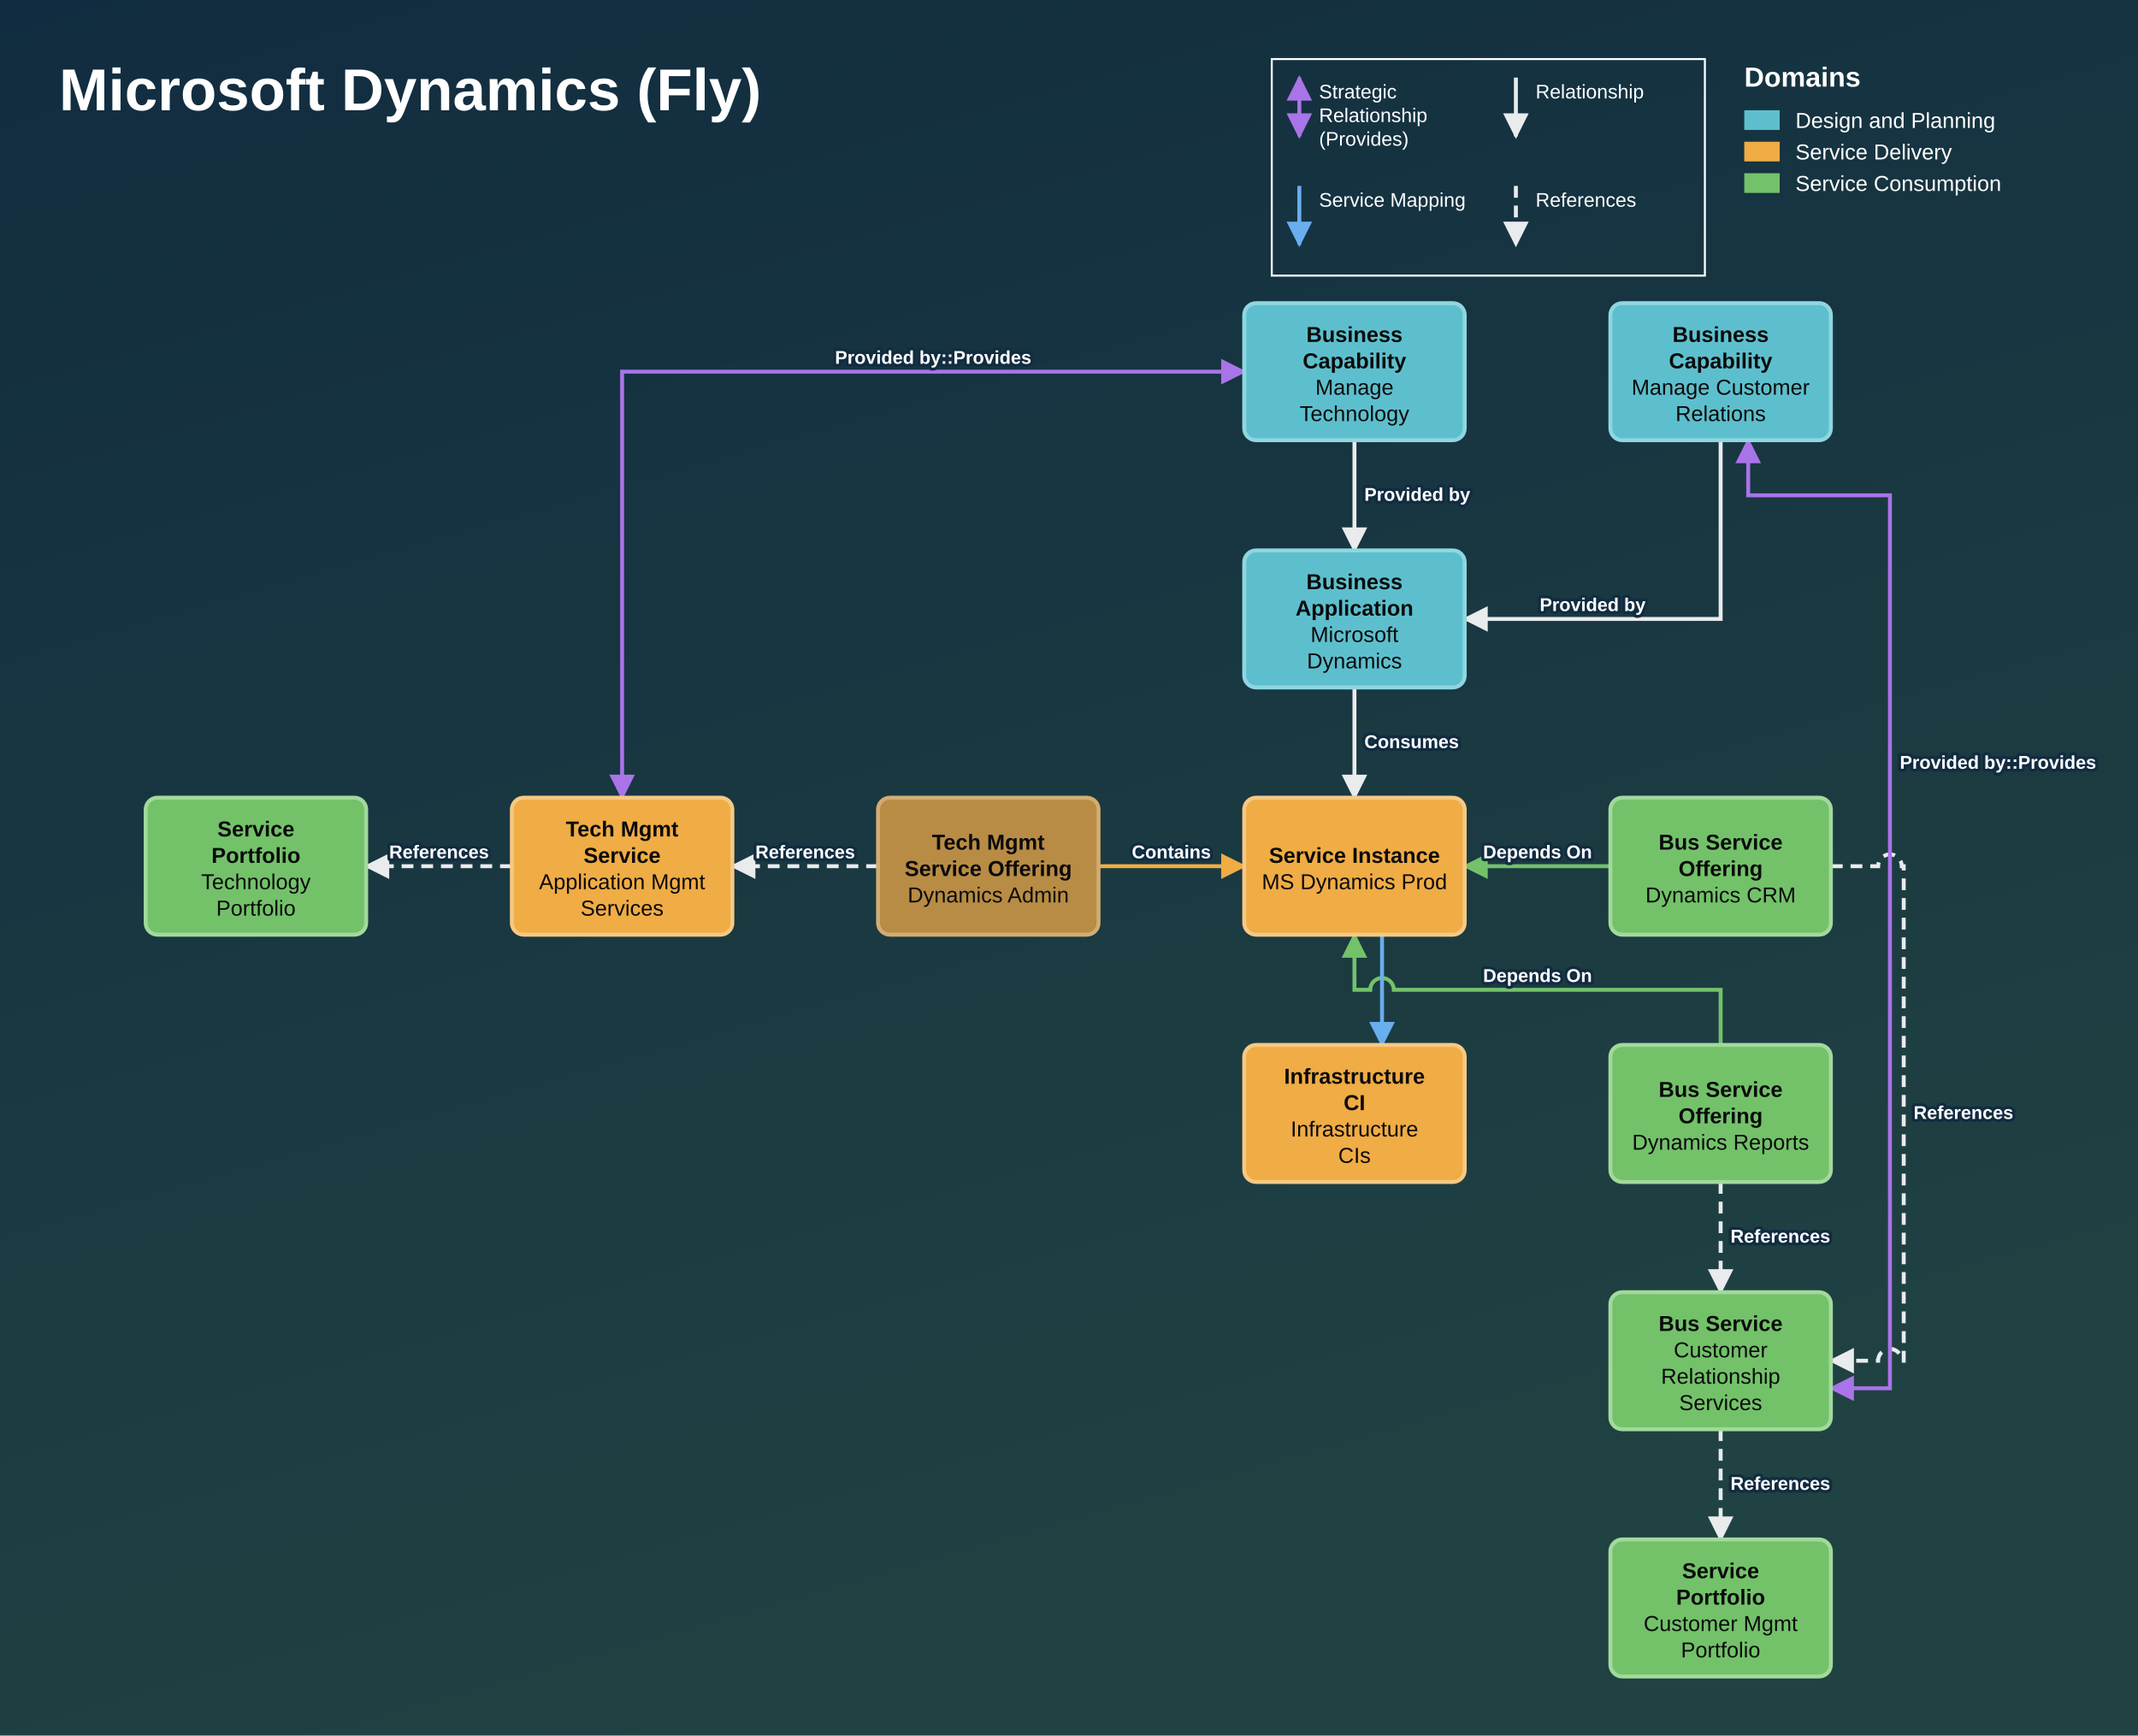
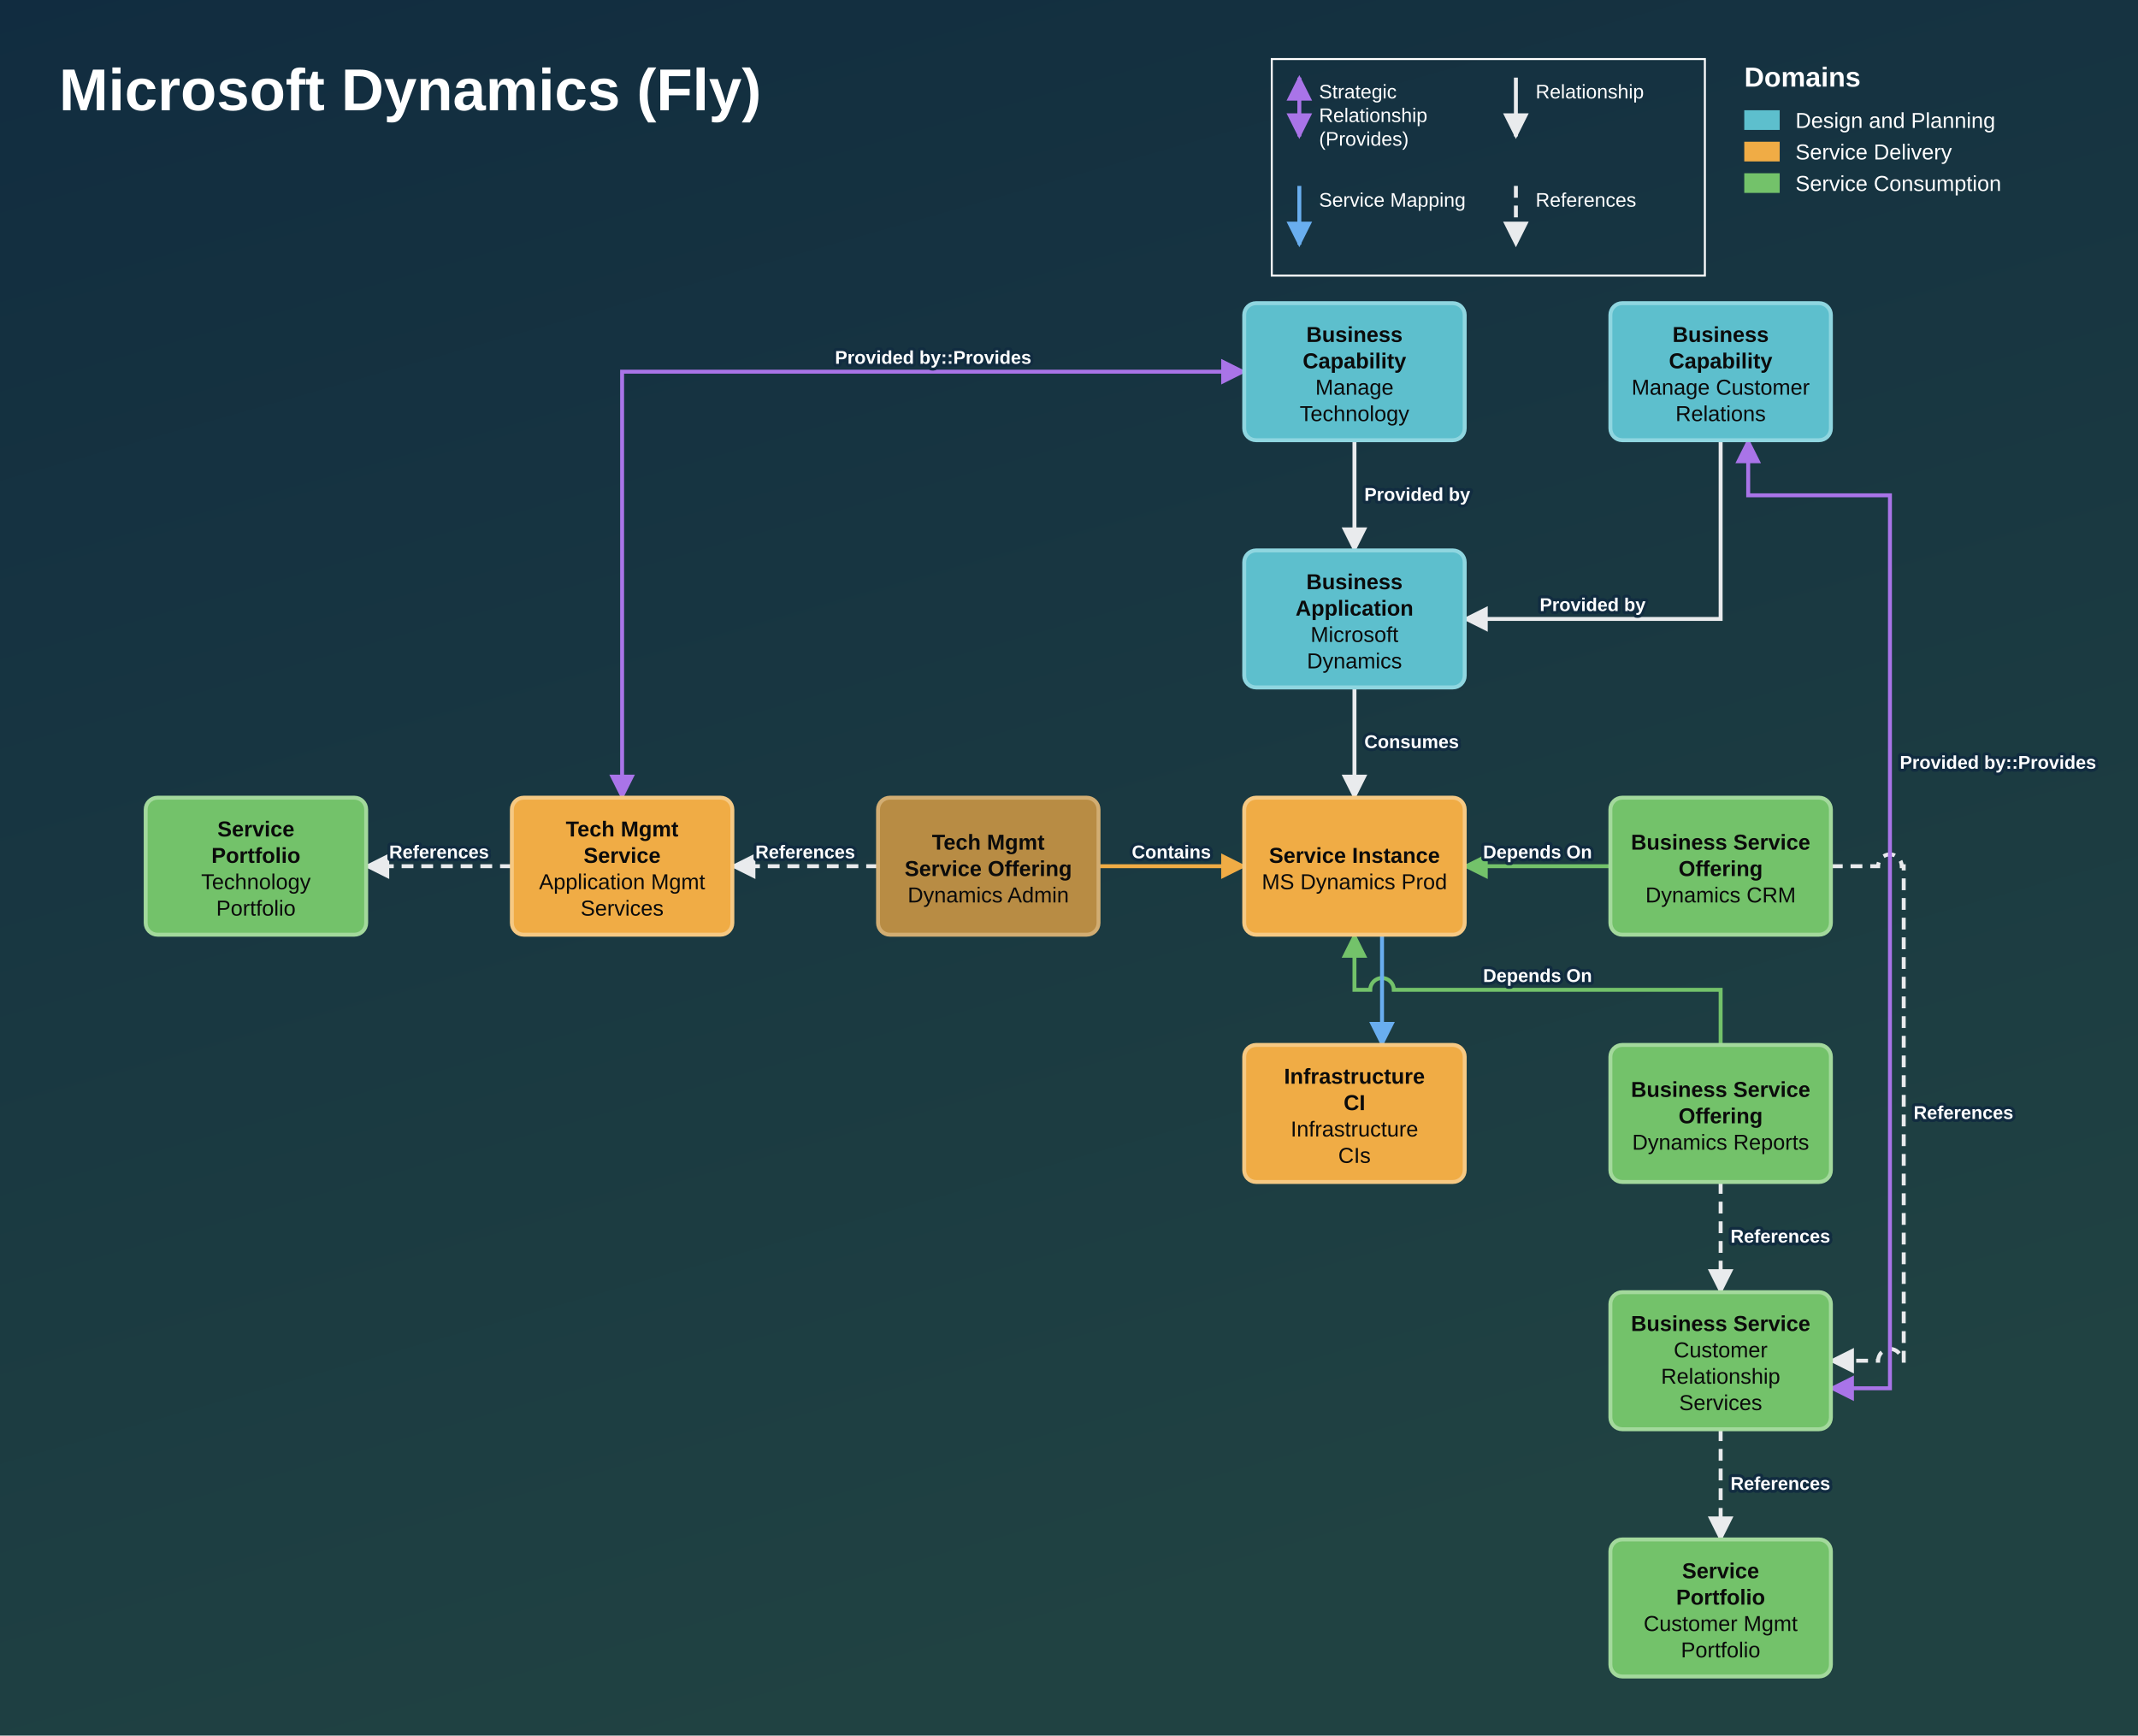
<svg xmlns="http://www.w3.org/2000/svg" viewBox="0 0 1086 881.6" width="1086" height="881.6" font-family="-apple-system, 'Segoe UI', 'Helvetica Neue', Arial, sans-serif">
  <defs>
    <marker id="arw-e9ebed" viewBox="0 0 10 10" refX="9" refY="5" markerWidth="6.5" markerHeight="6.5" orient="auto-start-reverse">
      <path d="M 0 0 L 10 5 L 0 10 z" fill="#e9ebed" />
    </marker>
    <marker id="arw-f0ac45" viewBox="0 0 10 10" refX="9" refY="5" markerWidth="6.5" markerHeight="6.5" orient="auto-start-reverse">
      <path d="M 0 0 L 10 5 L 0 10 z" fill="#f0ac45" />
    </marker>
    <marker id="arw-73c26a" viewBox="0 0 10 10" refX="9" refY="5" markerWidth="6.5" markerHeight="6.5" orient="auto-start-reverse">
      <path d="M 0 0 L 10 5 L 0 10 z" fill="#73c26a" />
    </marker>
    <marker id="arw-69aeef" viewBox="0 0 10 10" refX="9" refY="5" markerWidth="6.5" markerHeight="6.5" orient="auto-start-reverse">
      <path d="M 0 0 L 10 5 L 0 10 z" fill="#69aeef" />
    </marker>
    <marker id="arw-a974e8" viewBox="0 0 10 10" refX="9" refY="5" markerWidth="6.5" markerHeight="6.5" orient="auto-start-reverse">
      <path d="M 0 0 L 10 5 L 0 10 z" fill="#a974e8" />
    </marker>
    <linearGradient id="gf-bg" x1="0" y1="0" x2="0.35" y2="1">
      <stop offset="0" stop-color="#112c40" />
      <stop offset="1" stop-color="#204242" />
    </linearGradient>
  </defs>
  <rect x="0" y="0" width="1086" height="881.6" fill="url(#gf-bg)" />
  <text x="30" y="56" font-size="30" font-weight="700" fill="#ffffff">Microsoft Dynamics (Fly)</text>
  <text x="886" y="44" font-size="14" font-weight="700" fill="#ffffff">Domains</text>
  <rect x="886" y="56" width="18" height="10" fill="#5dbfcd" />
  <text x="912" y="65" font-size="11" fill="#ffffff">Design and Planning</text>
  <rect x="886" y="72" width="18" height="10" fill="#f0ac45" />
  <text x="912" y="81" font-size="11" fill="#ffffff">Service Delivery</text>
  <rect x="886" y="88" width="18" height="10" fill="#73c26a" />
  <text x="912" y="97" font-size="11" fill="#ffffff">Service Consumption</text>
  <rect x="646" y="30" width="220" height="110" fill="none" stroke="#ffffff" stroke-width="1" />
  <path d="M 660 39.429 L 660 69.286" stroke="#a974e8" stroke-width="2" marker-end="url(#arw-a974e8)" marker-start="url(#arw-a974e8)" />
  <text x="670" y="50" font-size="10" fill="#ffffff">Strategic</text>
  <text x="670" y="62" font-size="10" fill="#ffffff">Relationship</text>
  <text x="670" y="74" font-size="10" fill="#ffffff">(Provides)</text>
  <path d="M 770 39.429 L 770 69.286" stroke="#e9ebed" stroke-width="2" marker-end="url(#arw-e9ebed)" />
  <text x="780" y="50" font-size="10" fill="#ffffff">Relationship</text>
  <path d="M 660 94.429 L 660 124.286" stroke="#69aeef" stroke-width="2" marker-end="url(#arw-69aeef)" />
  <text x="670" y="105" font-size="10" fill="#ffffff">Service Mapping</text>
  <path d="M 770 94.429 L 770 124.286" stroke="#e9ebed" stroke-width="2" stroke-dasharray="6 4" marker-end="url(#arw-e9ebed)" />
  <text x="780" y="105" font-size="10" fill="#ffffff">References</text>
  <path d="M 688 223.6 L 688 279.6" fill="none" stroke="#e9ebed" stroke-width="2" marker-end="url(#arw-e9ebed)" />
  <path d="M 874 223.6 L 874 314.4 L 744 314.4" fill="none" stroke="#e9ebed" stroke-width="2" marker-end="url(#arw-e9ebed)" />
  <path d="M 688 349.2 L 688 405.2" fill="none" stroke="#e9ebed" stroke-width="2" marker-end="url(#arw-e9ebed)" />
  <path d="M 558 440 L 632 440" fill="none" stroke="#f0ac45" stroke-width="2" marker-end="url(#arw-f0ac45)" />
  <path d="M 818 440 L 744 440" fill="none" stroke="#73c26a" stroke-width="2" marker-end="url(#arw-73c26a)" />
  <path d="M 874 530.8 L 874 502.8 L 708 502.8 A 6 6 0 0 0 696 502.8 L 688 502.8 L 688 474.8" fill="none" stroke="#73c26a" stroke-width="2" marker-end="url(#arw-73c26a)" />
  <path d="M 702 474.8 L 702 530.8" fill="none" stroke="#69aeef" stroke-width="2" marker-end="url(#arw-69aeef)" />
  <path d="M 446 440 L 372 440" fill="none" stroke="#e9ebed" stroke-width="2" stroke-dasharray="6 4" marker-end="url(#arw-e9ebed)" />
  <path d="M 930 440 L 954 440 A 6 6 0 0 1 966 440 L 967 440 L 967 691.2 L 966 691.2 A 6 6 0 0 0 954 691.2 L 930 691.2" fill="none" stroke="#e9ebed" stroke-width="2" stroke-dasharray="6 4" marker-end="url(#arw-e9ebed)" />
  <path d="M 874 600.4 L 874 656.4" fill="none" stroke="#e9ebed" stroke-width="2" stroke-dasharray="6 4" marker-end="url(#arw-e9ebed)" />
  <path d="M 260 440 L 186 440" fill="none" stroke="#e9ebed" stroke-width="2" stroke-dasharray="6 4" marker-end="url(#arw-e9ebed)" />
  <path d="M 874 726 L 874 782" fill="none" stroke="#e9ebed" stroke-width="2" stroke-dasharray="6 4" marker-end="url(#arw-e9ebed)" />
  <path d="M 632 188.8 L 316 188.8 L 316 405.2" fill="none" stroke="#a974e8" stroke-width="2" marker-end="url(#arw-a974e8)" marker-start="url(#arw-a974e8)" />
  <path d="M 888 223.6 L 888 251.6 L 960 251.6 L 960 705.2 L 930 705.2" fill="none" stroke="#a974e8" stroke-width="2" marker-end="url(#arw-a974e8)" marker-start="url(#arw-a974e8)" />
-   <rect x="632" y="154" width="112" height="69.6" rx="6" fill="#5dbfcd" stroke="#8fd6e0" stroke-width="2" />
-   <text x="688" y="173.7" text-anchor="middle" font-size="11" font-weight="700" fill="#0b0b0b">Business</text>
-   <text x="688" y="187.1" text-anchor="middle" font-size="11" font-weight="700" fill="#0b0b0b">Capability</text>
-   <text x="688" y="200.5" text-anchor="middle" font-size="11" font-weight="400" fill="#0b0b0b">Manage</text>
-   <text x="688" y="213.9" text-anchor="middle" font-size="11" font-weight="400" fill="#0b0b0b">Technology</text>
-   <rect x="818" y="154" width="112" height="69.6" rx="6" fill="#5dbfcd" stroke="#8fd6e0" stroke-width="2" />
-   <text x="874" y="173.7" text-anchor="middle" font-size="11" font-weight="700" fill="#0b0b0b">Business</text>
-   <text x="874" y="187.1" text-anchor="middle" font-size="11" font-weight="700" fill="#0b0b0b">Capability</text>
-   <text x="874" y="200.5" text-anchor="middle" font-size="11" font-weight="400" fill="#0b0b0b">Manage Customer</text>
-   <text x="874" y="213.9" text-anchor="middle" font-size="11" font-weight="400" fill="#0b0b0b">Relations</text>
-   <rect x="632" y="279.6" width="112" height="69.6" rx="6" fill="#5dbfcd" stroke="#8fd6e0" stroke-width="2" />
-   <text x="688" y="299.3" text-anchor="middle" font-size="11" font-weight="700" fill="#0b0b0b">Business</text>
-   <text x="688" y="312.7" text-anchor="middle" font-size="11" font-weight="700" fill="#0b0b0b">Application</text>
-   <text x="688" y="326.1" text-anchor="middle" font-size="11" font-weight="400" fill="#0b0b0b">Microsoft</text>
-   <text x="688" y="339.5" text-anchor="middle" font-size="11" font-weight="400" fill="#0b0b0b">Dynamics</text>
-   <rect x="74" y="405.2" width="112" height="69.6" rx="6" fill="#73c26a" stroke="#a3d99c" stroke-width="2" />
-   <text x="130" y="424.9" text-anchor="middle" font-size="11" font-weight="700" fill="#0b0b0b">Service</text>
-   <text x="130" y="438.3" text-anchor="middle" font-size="11" font-weight="700" fill="#0b0b0b">Portfolio</text>
-   <text x="130" y="451.7" text-anchor="middle" font-size="11" font-weight="400" fill="#0b0b0b">Technology</text>
-   <text x="130" y="465.1" text-anchor="middle" font-size="11" font-weight="400" fill="#0b0b0b">Portfolio</text>
-   <rect x="260" y="405.2" width="112" height="69.6" rx="6" fill="#f0ac45" stroke="#f6c983" stroke-width="2" />
-   <text x="316" y="424.9" text-anchor="middle" font-size="11" font-weight="700" fill="#0b0b0b">Tech Mgmt</text>
-   <text x="316" y="438.3" text-anchor="middle" font-size="11" font-weight="700" fill="#0b0b0b">Service</text>
-   <text x="316" y="451.7" text-anchor="middle" font-size="11" font-weight="400" fill="#0b0b0b">Application Mgmt</text>
-   <text x="316" y="465.1" text-anchor="middle" font-size="11" font-weight="400" fill="#0b0b0b">Services</text>
-   <rect x="446" y="405.2" width="112" height="69.6" rx="6" fill="#b88c44" stroke="#d2ad72" stroke-width="2" />
-   <text x="502" y="431.6" text-anchor="middle" font-size="11" font-weight="700" fill="#0b0b0b">Tech Mgmt</text>
-   <text x="502" y="445" text-anchor="middle" font-size="11" font-weight="700" fill="#0b0b0b">Service Offering</text>
-   <text x="502" y="458.4" text-anchor="middle" font-size="11" font-weight="400" fill="#0b0b0b">Dynamics Admin</text>
-   <rect x="632" y="405.2" width="112" height="69.6" rx="6" fill="#f0ac45" stroke="#f6c983" stroke-width="2" />
-   <text x="688" y="438.3" text-anchor="middle" font-size="11" font-weight="700" fill="#0b0b0b">Service Instance</text>
-   <text x="688" y="451.7" text-anchor="middle" font-size="11" font-weight="400" fill="#0b0b0b">MS Dynamics Prod</text>
-   <rect x="818" y="405.2" width="112" height="69.6" rx="6" fill="#73c26a" stroke="#a3d99c" stroke-width="2" />
-   <text x="874" y="431.6" text-anchor="middle" font-size="11" font-weight="700" fill="#0b0b0b">Bus Service</text>
-   <text x="874" y="445" text-anchor="middle" font-size="11" font-weight="700" fill="#0b0b0b">Offering</text>
-   <text x="874" y="458.4" text-anchor="middle" font-size="11" font-weight="400" fill="#0b0b0b">Dynamics CRM</text>
-   <rect x="632" y="530.8" width="112" height="69.6" rx="6" fill="#f0ac45" stroke="#f6c983" stroke-width="2" />
-   <text x="688" y="550.5" text-anchor="middle" font-size="11" font-weight="700" fill="#0b0b0b">Infrastructure</text>
-   <text x="688" y="563.9" text-anchor="middle" font-size="11" font-weight="700" fill="#0b0b0b">CI</text>
-   <text x="688" y="577.3" text-anchor="middle" font-size="11" font-weight="400" fill="#0b0b0b">Infrastructure</text>
-   <text x="688" y="590.7" text-anchor="middle" font-size="11" font-weight="400" fill="#0b0b0b">CIs</text>
-   <rect x="818" y="530.8" width="112" height="69.6" rx="6" fill="#73c26a" stroke="#a3d99c" stroke-width="2" />
-   <text x="874" y="557.2" text-anchor="middle" font-size="11" font-weight="700" fill="#0b0b0b">Bus Service</text>
-   <text x="874" y="570.6" text-anchor="middle" font-size="11" font-weight="700" fill="#0b0b0b">Offering</text>
-   <text x="874" y="584" text-anchor="middle" font-size="11" font-weight="400" fill="#0b0b0b">Dynamics Reports</text>
-   <rect x="818" y="656.4" width="112" height="69.6" rx="6" fill="#73c26a" stroke="#a3d99c" stroke-width="2" />
-   <text x="874" y="676.1" text-anchor="middle" font-size="11" font-weight="700" fill="#0b0b0b">Bus Service</text>
-   <text x="874" y="689.5" text-anchor="middle" font-size="11" font-weight="400" fill="#0b0b0b">Customer</text>
-   <text x="874" y="702.9" text-anchor="middle" font-size="11" font-weight="400" fill="#0b0b0b">Relationship</text>
-   <text x="874" y="716.3" text-anchor="middle" font-size="11" font-weight="400" fill="#0b0b0b">Services</text>
-   <rect x="818" y="782" width="112" height="69.6" rx="6" fill="#73c26a" stroke="#a3d99c" stroke-width="2" />
-   <text x="874" y="801.7" text-anchor="middle" font-size="11" font-weight="700" fill="#0b0b0b">Service</text>
-   <text x="874" y="815.1" text-anchor="middle" font-size="11" font-weight="700" fill="#0b0b0b">Portfolio</text>
-   <text x="874" y="828.5" text-anchor="middle" font-size="11" font-weight="400" fill="#0b0b0b">Customer Mgmt</text>
-   <text x="874" y="841.9" text-anchor="middle" font-size="11" font-weight="400" fill="#0b0b0b">Portfolio</text>
+   <g data-id="manage-tech">
+     <rect x="632" y="154" width="112" height="69.6" rx="6" fill="#5dbfcd" stroke="#8fd6e0" stroke-width="2" />
+     <text x="688" y="173.7" text-anchor="middle" font-size="11" font-weight="700" fill="#0b0b0b">Business</text>
+     <text x="688" y="187.1" text-anchor="middle" font-size="11" font-weight="700" fill="#0b0b0b">Capability</text>
+     <text x="688" y="200.5" text-anchor="middle" font-size="11" font-weight="400" fill="#0b0b0b">Manage</text>
+     <text x="688" y="213.9" text-anchor="middle" font-size="11" font-weight="400" fill="#0b0b0b">Technology</text>
+   </g>
+   <g data-id="manage-cust">
+     <rect x="818" y="154" width="112" height="69.6" rx="6" fill="#5dbfcd" stroke="#8fd6e0" stroke-width="2" />
+     <text x="874" y="173.7" text-anchor="middle" font-size="11" font-weight="700" fill="#0b0b0b">Business</text>
+     <text x="874" y="187.1" text-anchor="middle" font-size="11" font-weight="700" fill="#0b0b0b">Capability</text>
+     <text x="874" y="200.5" text-anchor="middle" font-size="11" font-weight="400" fill="#0b0b0b">Manage Customer</text>
+     <text x="874" y="213.9" text-anchor="middle" font-size="11" font-weight="400" fill="#0b0b0b">Relations</text>
+   </g>
+   <g data-id="dynamics">
+     <rect x="632" y="279.6" width="112" height="69.6" rx="6" fill="#5dbfcd" stroke="#8fd6e0" stroke-width="2" />
+     <text x="688" y="299.3" text-anchor="middle" font-size="11" font-weight="700" fill="#0b0b0b">Business</text>
+     <text x="688" y="312.7" text-anchor="middle" font-size="11" font-weight="700" fill="#0b0b0b">Application</text>
+     <text x="688" y="326.1" text-anchor="middle" font-size="11" font-weight="400" fill="#0b0b0b">Microsoft</text>
+     <text x="688" y="339.5" text-anchor="middle" font-size="11" font-weight="400" fill="#0b0b0b">Dynamics</text>
+   </g>
+   <g data-id="tech-portfolio">
+     <rect x="74" y="405.2" width="112" height="69.6" rx="6" fill="#73c26a" stroke="#a3d99c" stroke-width="2" />
+     <text x="130" y="424.9" text-anchor="middle" font-size="11" font-weight="700" fill="#0b0b0b">Service</text>
+     <text x="130" y="438.3" text-anchor="middle" font-size="11" font-weight="700" fill="#0b0b0b">Portfolio</text>
+     <text x="130" y="451.7" text-anchor="middle" font-size="11" font-weight="400" fill="#0b0b0b">Technology</text>
+     <text x="130" y="465.1" text-anchor="middle" font-size="11" font-weight="400" fill="#0b0b0b">Portfolio</text>
+   </g>
+   <g data-id="app-mgmt">
+     <rect x="260" y="405.2" width="112" height="69.6" rx="6" fill="#f0ac45" stroke="#f6c983" stroke-width="2" />
+     <text x="316" y="424.9" text-anchor="middle" font-size="11" font-weight="700" fill="#0b0b0b">Tech Mgmt</text>
+     <text x="316" y="438.3" text-anchor="middle" font-size="11" font-weight="700" fill="#0b0b0b">Service</text>
+     <text x="316" y="451.7" text-anchor="middle" font-size="11" font-weight="400" fill="#0b0b0b">Application Mgmt</text>
+     <text x="316" y="465.1" text-anchor="middle" font-size="11" font-weight="400" fill="#0b0b0b">Services</text>
+   </g>
+   <g data-id="dynamics-admin">
+     <rect x="446" y="405.2" width="112" height="69.6" rx="6" fill="#b88c44" stroke="#d2ad72" stroke-width="2" />
+     <text x="502" y="431.6" text-anchor="middle" font-size="11" font-weight="700" fill="#0b0b0b">Tech Mgmt</text>
+     <text x="502" y="445" text-anchor="middle" font-size="11" font-weight="700" fill="#0b0b0b">Service Offering</text>
+     <text x="502" y="458.4" text-anchor="middle" font-size="11" font-weight="400" fill="#0b0b0b">Dynamics Admin</text>
+   </g>
+   <g data-id="dynamics-prod">
+     <rect x="632" y="405.2" width="112" height="69.6" rx="6" fill="#f0ac45" stroke="#f6c983" stroke-width="2" />
+     <text x="688" y="438.3" text-anchor="middle" font-size="11" font-weight="700" fill="#0b0b0b">Service Instance</text>
+     <text x="688" y="451.7" text-anchor="middle" font-size="11" font-weight="400" fill="#0b0b0b">MS Dynamics Prod</text>
+   </g>
+   <g data-id="crm">
+     <rect x="818" y="405.2" width="112" height="69.6" rx="6" fill="#73c26a" stroke="#a3d99c" stroke-width="2" />
+     <text x="874" y="431.6" text-anchor="middle" font-size="11" font-weight="700" fill="#0b0b0b">Business Service</text>
+     <text x="874" y="445" text-anchor="middle" font-size="11" font-weight="700" fill="#0b0b0b">Offering</text>
+     <text x="874" y="458.4" text-anchor="middle" font-size="11" font-weight="400" fill="#0b0b0b">Dynamics CRM</text>
+   </g>
+   <g data-id="infra">
+     <rect x="632" y="530.8" width="112" height="69.6" rx="6" fill="#f0ac45" stroke="#f6c983" stroke-width="2" />
+     <text x="688" y="550.5" text-anchor="middle" font-size="11" font-weight="700" fill="#0b0b0b">Infrastructure</text>
+     <text x="688" y="563.9" text-anchor="middle" font-size="11" font-weight="700" fill="#0b0b0b">CI</text>
+     <text x="688" y="577.3" text-anchor="middle" font-size="11" font-weight="400" fill="#0b0b0b">Infrastructure</text>
+     <text x="688" y="590.7" text-anchor="middle" font-size="11" font-weight="400" fill="#0b0b0b">CIs</text>
+   </g>
+   <g data-id="reports">
+     <rect x="818" y="530.8" width="112" height="69.6" rx="6" fill="#73c26a" stroke="#a3d99c" stroke-width="2" />
+     <text x="874" y="557.2" text-anchor="middle" font-size="11" font-weight="700" fill="#0b0b0b">Business Service</text>
+     <text x="874" y="570.6" text-anchor="middle" font-size="11" font-weight="700" fill="#0b0b0b">Offering</text>
+     <text x="874" y="584" text-anchor="middle" font-size="11" font-weight="400" fill="#0b0b0b">Dynamics Reports</text>
+   </g>
+   <g data-id="crs">
+     <rect x="818" y="656.4" width="112" height="69.6" rx="6" fill="#73c26a" stroke="#a3d99c" stroke-width="2" />
+     <text x="874" y="676.1" text-anchor="middle" font-size="11" font-weight="700" fill="#0b0b0b">Business Service</text>
+     <text x="874" y="689.5" text-anchor="middle" font-size="11" font-weight="400" fill="#0b0b0b">Customer</text>
+     <text x="874" y="702.9" text-anchor="middle" font-size="11" font-weight="400" fill="#0b0b0b">Relationship</text>
+     <text x="874" y="716.3" text-anchor="middle" font-size="11" font-weight="400" fill="#0b0b0b">Services</text>
+   </g>
+   <g data-id="cust-portfolio">
+     <rect x="818" y="782" width="112" height="69.6" rx="6" fill="#73c26a" stroke="#a3d99c" stroke-width="2" />
+     <text x="874" y="801.7" text-anchor="middle" font-size="11" font-weight="700" fill="#0b0b0b">Service</text>
+     <text x="874" y="815.1" text-anchor="middle" font-size="11" font-weight="700" fill="#0b0b0b">Portfolio</text>
+     <text x="874" y="828.5" text-anchor="middle" font-size="11" font-weight="400" fill="#0b0b0b">Customer Mgmt</text>
+     <text x="874" y="841.9" text-anchor="middle" font-size="11" font-weight="400" fill="#0b0b0b">Portfolio</text>
+   </g>
  <text x="693" y="254.4" text-anchor="start" font-size="9.4" font-weight="600" fill="#ffffff" stroke="#112c40" stroke-width="3" stroke-linejoin="round" paint-order="stroke">Provided by</text>
  <text x="809" y="310.4" text-anchor="middle" font-size="9.4" font-weight="600" fill="#ffffff" stroke="#112c40" stroke-width="3" stroke-linejoin="round" paint-order="stroke">Provided by</text>
  <text x="693" y="380.0" text-anchor="start" font-size="9.4" font-weight="600" fill="#ffffff" stroke="#112c40" stroke-width="3" stroke-linejoin="round" paint-order="stroke">Consumes</text>
  <text x="595" y="436" text-anchor="middle" font-size="9.4" font-weight="600" fill="#ffffff" stroke="#112c40" stroke-width="3" stroke-linejoin="round" paint-order="stroke">Contains</text>
  <text x="781" y="436" text-anchor="middle" font-size="9.4" font-weight="600" fill="#ffffff" stroke="#112c40" stroke-width="3" stroke-linejoin="round" paint-order="stroke">Depends On</text>
  <text x="781" y="498.8" text-anchor="middle" font-size="9.4" font-weight="600" fill="#ffffff" stroke="#112c40" stroke-width="3" stroke-linejoin="round" paint-order="stroke">Depends On</text>
  <text x="409" y="436" text-anchor="middle" font-size="9.4" font-weight="600" fill="#ffffff" stroke="#112c40" stroke-width="3" stroke-linejoin="round" paint-order="stroke">References</text>
  <text x="972" y="568.4" text-anchor="start" font-size="9.4" font-weight="600" fill="#ffffff" stroke="#112c40" stroke-width="3" stroke-linejoin="round" paint-order="stroke">References</text>
  <text x="879" y="631.2" text-anchor="start" font-size="9.4" font-weight="600" fill="#ffffff" stroke="#112c40" stroke-width="3" stroke-linejoin="round" paint-order="stroke">References</text>
  <text x="223" y="436" text-anchor="middle" font-size="9.4" font-weight="600" fill="#ffffff" stroke="#112c40" stroke-width="3" stroke-linejoin="round" paint-order="stroke">References</text>
  <text x="879" y="756.8" text-anchor="start" font-size="9.4" font-weight="600" fill="#ffffff" stroke="#112c40" stroke-width="3" stroke-linejoin="round" paint-order="stroke">References</text>
  <text x="474" y="184.8" text-anchor="middle" font-size="9.4" font-weight="600" fill="#ffffff" stroke="#112c40" stroke-width="3" stroke-linejoin="round" paint-order="stroke">Provided by::Provides</text>
  <text x="965" y="390.5" text-anchor="start" font-size="9.4" font-weight="600" fill="#ffffff" stroke="#112c40" stroke-width="3" stroke-linejoin="round" paint-order="stroke">Provided by::Provides</text>
</svg>
